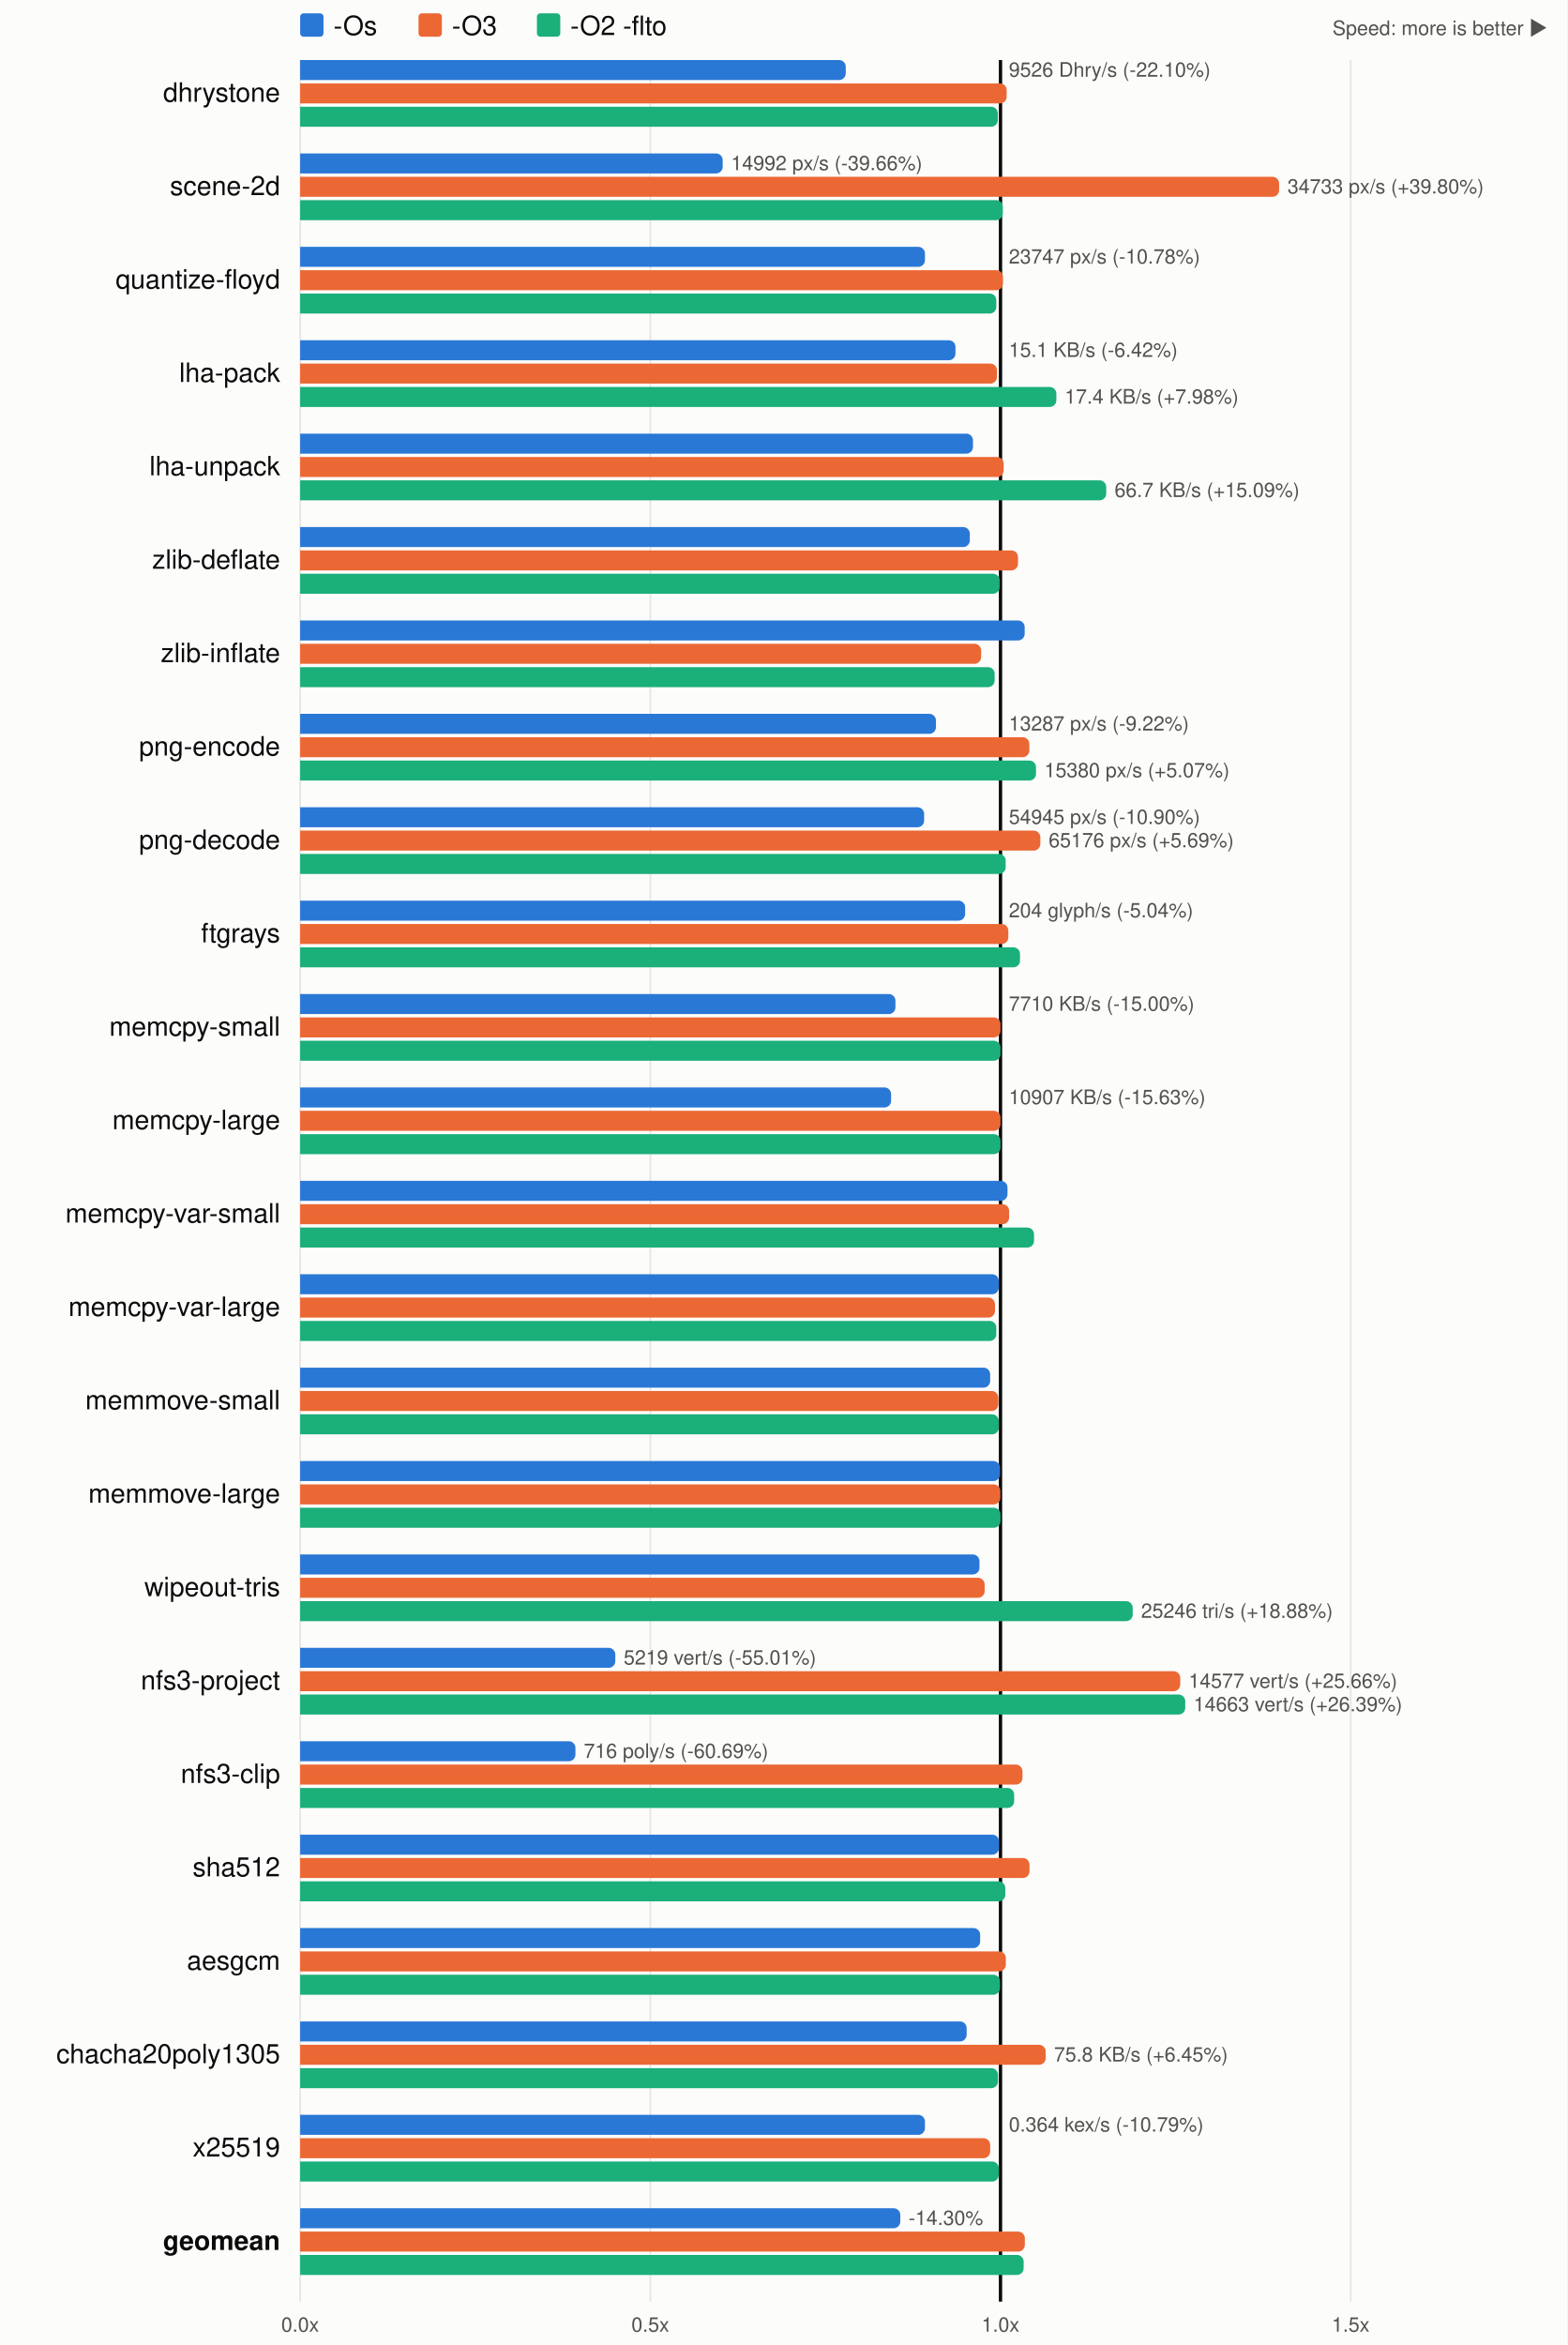
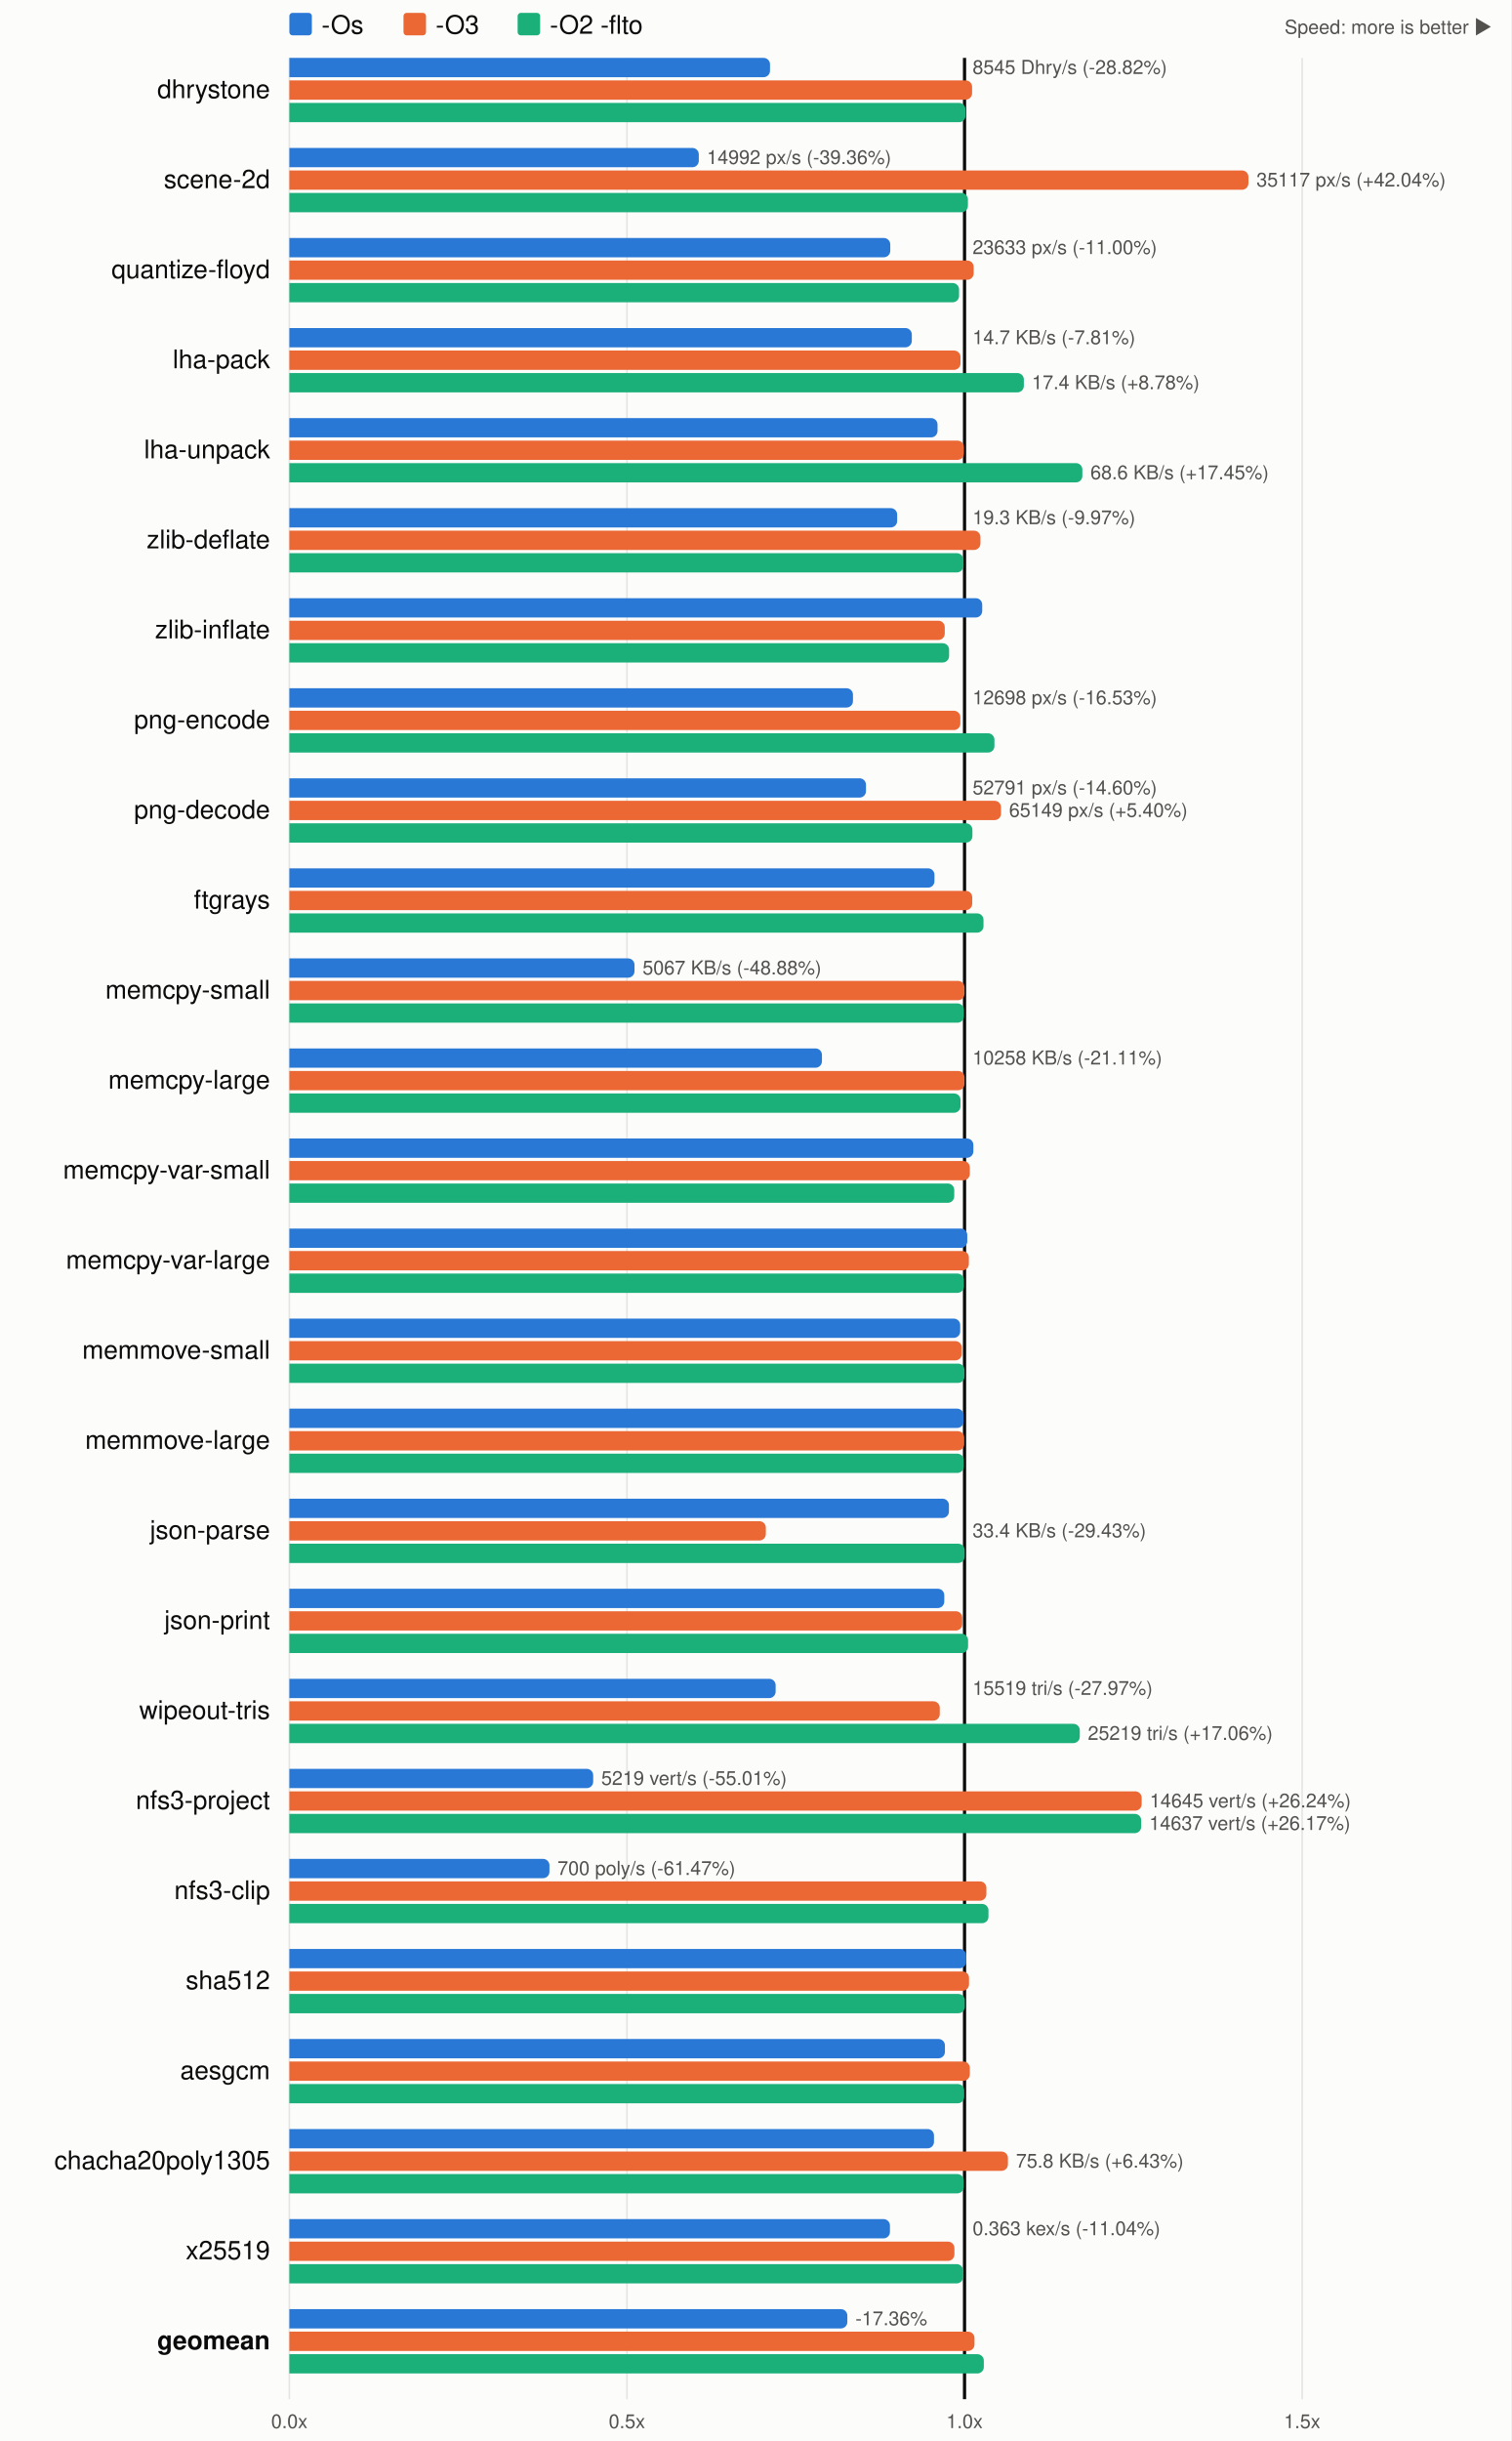
- <svg xmlns="http://www.w3.org/2000/svg" width="940" height="1406" viewBox="0 0 940 1406" role="img" aria-label="GCC 16.2-rc20 optimization levels on a 68030 with cache, speed relative to -O2">
+ <svg xmlns="http://www.w3.org/2000/svg" width="940" height="1518" viewBox="0 0 940 1518" role="img" aria-label="GCC 16.2-rc25 optimization levels on a 68030 with cache, speed relative to -O2">
  <style>.t{font-family:system-ui,-apple-system,'Segoe UI',Helvetica,Arial,sans-serif;font-size:12px;fill:#0b0b0b}.t.muted{fill:#52514e}.t.big{font-size:16px}.t.name{font-weight:600}.t.axis{fill:#52514e;font-size:12px}.grid{stroke:#e6e5e1;stroke-width:1}.ref{stroke:#0b0b0b;stroke-width:2}.bg{fill:#fcfcfb}.ring{stroke:#fcfcfb;stroke-width:2}.dot{fill:#0b0b0b}.s0{fill:#2a78d6}.k0{stroke:#2a78d6}.s1{fill:#eb6834}.k1{stroke:#eb6834}.s2{fill:#1baf7a}.k2{stroke:#1baf7a}@media(prefers-color-scheme:dark){.t{fill:#ffffff}.t.muted{fill:#c3c2b7}.t.axis{fill:#c3c2b7}.grid{stroke:#333331}.ref{stroke:#ffffff}.bg{fill:#1a1a19}.ring{stroke:#1a1a19}.dot{fill:#ffffff}.s0{fill:#3987e5}.k0{stroke:#3987e5}.s1{fill:#d95926}.k1{stroke:#d95926}.s2{fill:#199e70}.k2{stroke:#199e70}}</style>
-   <rect class="bg" width="940" height="1406" />
+   <rect class="bg" width="940" height="1518" />
  <text class="t muted" x="928" y="21" text-anchor="end">Speed: more is better ▶</text>
  <rect class="s0" x="180" y="8" width="14" height="14" rx="2" />
  <text class="t big" x="200" y="21">-Os</text>
  <rect class="s1" x="251" y="8" width="14" height="14" rx="2" />
  <text class="t big" x="271" y="21">-O3</text>
  <rect class="s2" x="322" y="8" width="14" height="14" rx="2" />
  <text class="t big" x="342" y="21">-O2 -flto</text>
-   <line class="grid" x1="180.0" y1="36" x2="180.0" y2="1380" />
-   <text class="t axis" x="180.0" y="1398" text-anchor="middle">0.0x</text>
-   <line class="grid" x1="390.0" y1="36" x2="390.0" y2="1380" />
-   <text class="t axis" x="390.0" y="1398" text-anchor="middle">0.5x</text>
-   <line class="ref" x1="600.0" y1="36" x2="600.0" y2="1380" />
-   <text class="t axis" x="600.0" y="1398" text-anchor="middle">1.0x</text>
-   <line class="grid" x1="810.0" y1="36" x2="810.0" y2="1380" />
-   <text class="t axis" x="810.0" y="1398" text-anchor="middle">1.5x</text>
+   <line class="grid" x1="180.0" y1="36" x2="180.0" y2="1492" />
+   <text class="t axis" x="180.0" y="1510" text-anchor="middle">0.0x</text>
+   <line class="grid" x1="390.0" y1="36" x2="390.0" y2="1492" />
+   <text class="t axis" x="390.0" y="1510" text-anchor="middle">0.5x</text>
+   <line class="ref" x1="600.0" y1="36" x2="600.0" y2="1492" />
+   <text class="t axis" x="600.0" y="1510" text-anchor="middle">1.0x</text>
+   <line class="grid" x1="810.0" y1="36" x2="810.0" y2="1492" />
+   <text class="t axis" x="810.0" y="1510" text-anchor="middle">1.5x</text>
  <text class="t big" x="168" y="61.0" text-anchor="end">dhrystone</text>
-   <path class="s0" d="M180,36 h323.2 a4,4 0 0 1 4,4 v4 a4,4 0 0 1 -4,4 h-323.2 z" />
-   <text class="t muted" x="605.0" y="46">9526 Dhry/s (-22.10%)</text>
-   <path class="s1" d="M180,50 h419.7 a4,4 0 0 1 4,4 v4 a4,4 0 0 1 -4,4 h-419.7 z" />
-   <path class="s2" d="M180,64 h414.4 a4,4 0 0 1 4,4 v4 a4,4 0 0 1 -4,4 h-414.4 z" />
+   <path class="s0" d="M180,36 h295.0 a4,4 0 0 1 4,4 v4 a4,4 0 0 1 -4,4 h-295.0 z" />
+   <text class="t muted" x="605.0" y="46">8545 Dhry/s (-28.82%)</text>
+   <path class="s1" d="M180,50 h420.7 a4,4 0 0 1 4,4 v4 a4,4 0 0 1 -4,4 h-420.7 z" />
+   <path class="s2" d="M180,64 h416.6 a4,4 0 0 1 4,4 v4 a4,4 0 0 1 -4,4 h-416.6 z" />
  <text class="t big" x="168" y="117.0" text-anchor="end">scene-2d</text>
-   <path class="s0" d="M180,92 h249.4 a4,4 0 0 1 4,4 v4 a4,4 0 0 1 -4,4 h-249.4 z" />
-   <text class="t muted" x="438.4" y="102">14992 px/s (-39.66%)</text>
-   <path class="s1" d="M180,106 h583.1 a4,4 0 0 1 4,4 v4 a4,4 0 0 1 -4,4 h-583.1 z" />
-   <text class="t muted" x="772.1" y="116">34733 px/s (+39.80%)</text>
-   <path class="s2" d="M180,120 h417.4 a4,4 0 0 1 4,4 v4 a4,4 0 0 1 -4,4 h-417.4 z" />
+   <path class="s0" d="M180,92 h250.7 a4,4 0 0 1 4,4 v4 a4,4 0 0 1 -4,4 h-250.7 z" />
+   <text class="t muted" x="439.7" y="102">14992 px/s (-39.36%)</text>
+   <path class="s1" d="M180,106 h592.6 a4,4 0 0 1 4,4 v4 a4,4 0 0 1 -4,4 h-592.6 z" />
+   <text class="t muted" x="781.6" y="116">35117 px/s (+42.04%)</text>
+   <path class="s2" d="M180,120 h418.1 a4,4 0 0 1 4,4 v4 a4,4 0 0 1 -4,4 h-418.1 z" />
  <text class="t big" x="168" y="173.0" text-anchor="end">quantize-floyd</text>
-   <path class="s0" d="M180,148 h370.7 a4,4 0 0 1 4,4 v4 a4,4 0 0 1 -4,4 h-370.7 z" />
-   <text class="t muted" x="605.0" y="158">23747 px/s (-10.78%)</text>
-   <path class="s1" d="M180,162 h417.5 a4,4 0 0 1 4,4 v4 a4,4 0 0 1 -4,4 h-417.5 z" />
-   <path class="s2" d="M180,176 h413.5 a4,4 0 0 1 4,4 v4 a4,4 0 0 1 -4,4 h-413.5 z" />
+   <path class="s0" d="M180,148 h369.8 a4,4 0 0 1 4,4 v4 a4,4 0 0 1 -4,4 h-369.8 z" />
+   <text class="t muted" x="605.0" y="158">23633 px/s (-11.00%)</text>
+   <path class="s1" d="M180,162 h421.7 a4,4 0 0 1 4,4 v4 a4,4 0 0 1 -4,4 h-421.7 z" />
+   <path class="s2" d="M180,176 h412.6 a4,4 0 0 1 4,4 v4 a4,4 0 0 1 -4,4 h-412.6 z" />
  <text class="t big" x="168" y="229.0" text-anchor="end">lha-pack</text>
-   <path class="s0" d="M180,204 h389.0 a4,4 0 0 1 4,4 v4 a4,4 0 0 1 -4,4 h-389.0 z" />
-   <text class="t muted" x="605.0" y="214">15.1 KB/s (-6.42%)</text>
-   <path class="s1" d="M180,218 h413.9 a4,4 0 0 1 4,4 v4 a4,4 0 0 1 -4,4 h-413.9 z" />
-   <path class="s2" d="M180,232 h449.5 a4,4 0 0 1 4,4 v4 a4,4 0 0 1 -4,4 h-449.5 z" />
-   <text class="t muted" x="638.5" y="242">17.4 KB/s (+7.98%)</text>
+   <path class="s0" d="M180,204 h383.2 a4,4 0 0 1 4,4 v4 a4,4 0 0 1 -4,4 h-383.2 z" />
+   <text class="t muted" x="605.0" y="214">14.7 KB/s (-7.81%)</text>
+   <path class="s1" d="M180,218 h413.5 a4,4 0 0 1 4,4 v4 a4,4 0 0 1 -4,4 h-413.5 z" />
+   <path class="s2" d="M180,232 h452.9 a4,4 0 0 1 4,4 v4 a4,4 0 0 1 -4,4 h-452.9 z" />
+   <text class="t muted" x="641.9" y="242">17.4 KB/s (+8.78%)</text>
  <text class="t big" x="168" y="285.0" text-anchor="end">lha-unpack</text>
-   <path class="s0" d="M180,260 h399.5 a4,4 0 0 1 4,4 v4 a4,4 0 0 1 -4,4 h-399.5 z" />
-   <path class="s1" d="M180,274 h417.9 a4,4 0 0 1 4,4 v4 a4,4 0 0 1 -4,4 h-417.9 z" />
-   <path class="s2" d="M180,288 h479.4 a4,4 0 0 1 4,4 v4 a4,4 0 0 1 -4,4 h-479.4 z" />
-   <text class="t muted" x="668.4" y="298">66.7 KB/s (+15.09%)</text>
+   <path class="s0" d="M180,260 h399.2 a4,4 0 0 1 4,4 v4 a4,4 0 0 1 -4,4 h-399.2 z" />
+   <path class="s1" d="M180,274 h415.6 a4,4 0 0 1 4,4 v4 a4,4 0 0 1 -4,4 h-415.6 z" />
+   <path class="s2" d="M180,288 h489.3 a4,4 0 0 1 4,4 v4 a4,4 0 0 1 -4,4 h-489.3 z" />
+   <text class="t muted" x="678.3" y="298">68.6 KB/s (+17.45%)</text>
  <text class="t big" x="168" y="341.0" text-anchor="end">zlib-deflate</text>
-   <path class="s0" d="M180,316 h397.6 a4,4 0 0 1 4,4 v4 a4,4 0 0 1 -4,4 h-397.6 z" />
-   <path class="s1" d="M180,330 h426.5 a4,4 0 0 1 4,4 v4 a4,4 0 0 1 -4,4 h-426.5 z" />
-   <path class="s2" d="M180,344 h415.5 a4,4 0 0 1 4,4 v4 a4,4 0 0 1 -4,4 h-415.5 z" />
+   <path class="s0" d="M180,316 h374.1 a4,4 0 0 1 4,4 v4 a4,4 0 0 1 -4,4 h-374.1 z" />
+   <text class="t muted" x="605.0" y="326">19.3 KB/s (-9.97%)</text>
+   <path class="s1" d="M180,330 h425.9 a4,4 0 0 1 4,4 v4 a4,4 0 0 1 -4,4 h-425.9 z" />
+   <path class="s2" d="M180,344 h415.2 a4,4 0 0 1 4,4 v4 a4,4 0 0 1 -4,4 h-415.2 z" />
  <text class="t big" x="168" y="397.0" text-anchor="end">zlib-inflate</text>
-   <path class="s0" d="M180,372 h430.5 a4,4 0 0 1 4,4 v4 a4,4 0 0 1 -4,4 h-430.5 z" />
-   <path class="s1" d="M180,386 h404.4 a4,4 0 0 1 4,4 v4 a4,4 0 0 1 -4,4 h-404.4 z" />
-   <path class="s2" d="M180,400 h412.5 a4,4 0 0 1 4,4 v4 a4,4 0 0 1 -4,4 h-412.5 z" />
+   <path class="s0" d="M180,372 h427.0 a4,4 0 0 1 4,4 v4 a4,4 0 0 1 -4,4 h-427.0 z" />
+   <path class="s1" d="M180,386 h403.7 a4,4 0 0 1 4,4 v4 a4,4 0 0 1 -4,4 h-403.7 z" />
+   <path class="s2" d="M180,400 h406.4 a4,4 0 0 1 4,4 v4 a4,4 0 0 1 -4,4 h-406.4 z" />
  <text class="t big" x="168" y="453.0" text-anchor="end">png-encode</text>
-   <path class="s0" d="M180,428 h377.3 a4,4 0 0 1 4,4 v4 a4,4 0 0 1 -4,4 h-377.3 z" />
-   <text class="t muted" x="605.0" y="438">13287 px/s (-9.22%)</text>
-   <path class="s1" d="M180,442 h433.3 a4,4 0 0 1 4,4 v4 a4,4 0 0 1 -4,4 h-433.3 z" />
-   <path class="s2" d="M180,456 h437.3 a4,4 0 0 1 4,4 v4 a4,4 0 0 1 -4,4 h-437.3 z" />
-   <text class="t muted" x="626.3" y="466">15380 px/s (+5.07%)</text>
+   <path class="s0" d="M180,428 h346.6 a4,4 0 0 1 4,4 v4 a4,4 0 0 1 -4,4 h-346.6 z" />
+   <text class="t muted" x="605.0" y="438">12698 px/s (-16.53%)</text>
+   <path class="s1" d="M180,442 h413.4 a4,4 0 0 1 4,4 v4 a4,4 0 0 1 -4,4 h-413.4 z" />
+   <path class="s2" d="M180,456 h434.6 a4,4 0 0 1 4,4 v4 a4,4 0 0 1 -4,4 h-434.6 z" />
  <text class="t big" x="168" y="509.0" text-anchor="end">png-decode</text>
-   <path class="s0" d="M180,484 h370.2 a4,4 0 0 1 4,4 v4 a4,4 0 0 1 -4,4 h-370.2 z" />
-   <text class="t muted" x="605.0" y="494">54945 px/s (-10.90%)</text>
-   <path class="s1" d="M180,498 h439.9 a4,4 0 0 1 4,4 v4 a4,4 0 0 1 -4,4 h-439.9 z" />
-   <text class="t muted" x="628.9" y="508">65176 px/s (+5.69%)</text>
-   <path class="s2" d="M180,512 h419.1 a4,4 0 0 1 4,4 v4 a4,4 0 0 1 -4,4 h-419.1 z" />
+   <path class="s0" d="M180,484 h354.7 a4,4 0 0 1 4,4 v4 a4,4 0 0 1 -4,4 h-354.7 z" />
+   <text class="t muted" x="605.0" y="494">52791 px/s (-14.60%)</text>
+   <path class="s1" d="M180,498 h438.7 a4,4 0 0 1 4,4 v4 a4,4 0 0 1 -4,4 h-438.7 z" />
+   <text class="t muted" x="627.7" y="508">65149 px/s (+5.40%)</text>
+   <path class="s2" d="M180,512 h420.9 a4,4 0 0 1 4,4 v4 a4,4 0 0 1 -4,4 h-420.9 z" />
  <text class="t big" x="168" y="565.0" text-anchor="end">ftgrays</text>
-   <path class="s0" d="M180,540 h394.8 a4,4 0 0 1 4,4 v4 a4,4 0 0 1 -4,4 h-394.8 z" />
-   <text class="t muted" x="605.0" y="550">204 glyph/s (-5.04%)</text>
-   <path class="s1" d="M180,554 h420.7 a4,4 0 0 1 4,4 v4 a4,4 0 0 1 -4,4 h-420.7 z" />
-   <path class="s2" d="M180,568 h427.7 a4,4 0 0 1 4,4 v4 a4,4 0 0 1 -4,4 h-427.7 z" />
+   <path class="s0" d="M180,540 h397.3 a4,4 0 0 1 4,4 v4 a4,4 0 0 1 -4,4 h-397.3 z" />
+   <path class="s1" d="M180,554 h420.8 a4,4 0 0 1 4,4 v4 a4,4 0 0 1 -4,4 h-420.8 z" />
+   <path class="s2" d="M180,568 h427.8 a4,4 0 0 1 4,4 v4 a4,4 0 0 1 -4,4 h-427.8 z" />
  <text class="t big" x="168" y="621.0" text-anchor="end">memcpy-small</text>
-   <path class="s0" d="M180,596 h353.0 a4,4 0 0 1 4,4 v4 a4,4 0 0 1 -4,4 h-353.0 z" />
-   <text class="t muted" x="605.0" y="606">7710 KB/s (-15.00%)</text>
+   <path class="s0" d="M180,596 h210.7 a4,4 0 0 1 4,4 v4 a4,4 0 0 1 -4,4 h-210.7 z" />
+   <text class="t muted" x="399.7" y="606">5067 KB/s (-48.88%)</text>
  <path class="s1" d="M180,610 h416.0 a4,4 0 0 1 4,4 v4 a4,4 0 0 1 -4,4 h-416.0 z" />
-   <path class="s2" d="M180,624 h416.0 a4,4 0 0 1 4,4 v4 a4,4 0 0 1 -4,4 h-416.0 z" />
+   <path class="s2" d="M180,624 h415.6 a4,4 0 0 1 4,4 v4 a4,4 0 0 1 -4,4 h-415.6 z" />
  <text class="t big" x="168" y="677.0" text-anchor="end">memcpy-large</text>
-   <path class="s0" d="M180,652 h350.4 a4,4 0 0 1 4,4 v4 a4,4 0 0 1 -4,4 h-350.4 z" />
-   <text class="t muted" x="605.0" y="662">10907 KB/s (-15.63%)</text>
+   <path class="s0" d="M180,652 h327.3 a4,4 0 0 1 4,4 v4 a4,4 0 0 1 -4,4 h-327.3 z" />
+   <text class="t muted" x="605.0" y="662">10258 KB/s (-21.11%)</text>
  <path class="s1" d="M180,666 h416.0 a4,4 0 0 1 4,4 v4 a4,4 0 0 1 -4,4 h-416.0 z" />
-   <path class="s2" d="M180,680 h416.0 a4,4 0 0 1 4,4 v4 a4,4 0 0 1 -4,4 h-416.0 z" />
+   <path class="s2" d="M180,680 h413.5 a4,4 0 0 1 4,4 v4 a4,4 0 0 1 -4,4 h-413.5 z" />
  <text class="t big" x="168" y="733.0" text-anchor="end">memcpy-var-small</text>
-   <path class="s0" d="M180,708 h420.2 a4,4 0 0 1 4,4 v4 a4,4 0 0 1 -4,4 h-420.2 z" />
-   <path class="s1" d="M180,722 h421.2 a4,4 0 0 1 4,4 v4 a4,4 0 0 1 -4,4 h-421.2 z" />
-   <path class="s2" d="M180,736 h436.1 a4,4 0 0 1 4,4 v4 a4,4 0 0 1 -4,4 h-436.1 z" />
+   <path class="s0" d="M180,708 h421.5 a4,4 0 0 1 4,4 v4 a4,4 0 0 1 -4,4 h-421.5 z" />
+   <path class="s1" d="M180,722 h419.3 a4,4 0 0 1 4,4 v4 a4,4 0 0 1 -4,4 h-419.3 z" />
+   <path class="s2" d="M180,736 h409.6 a4,4 0 0 1 4,4 v4 a4,4 0 0 1 -4,4 h-409.6 z" />
  <text class="t big" x="168" y="789.0" text-anchor="end">memcpy-var-large</text>
-   <path class="s0" d="M180,764 h415.0 a4,4 0 0 1 4,4 v4 a4,4 0 0 1 -4,4 h-415.0 z" />
-   <path class="s1" d="M180,778 h412.7 a4,4 0 0 1 4,4 v4 a4,4 0 0 1 -4,4 h-412.7 z" />
-   <path class="s2" d="M180,792 h413.5 a4,4 0 0 1 4,4 v4 a4,4 0 0 1 -4,4 h-413.5 z" />
+   <path class="s0" d="M180,764 h417.7 a4,4 0 0 1 4,4 v4 a4,4 0 0 1 -4,4 h-417.7 z" />
+   <path class="s1" d="M180,778 h418.7 a4,4 0 0 1 4,4 v4 a4,4 0 0 1 -4,4 h-418.7 z" />
+   <path class="s2" d="M180,792 h415.6 a4,4 0 0 1 4,4 v4 a4,4 0 0 1 -4,4 h-415.6 z" />
  <text class="t big" x="168" y="845.0" text-anchor="end">memmove-small</text>
-   <path class="s0" d="M180,820 h409.8 a4,4 0 0 1 4,4 v4 a4,4 0 0 1 -4,4 h-409.8 z" />
-   <path class="s1" d="M180,834 h414.7 a4,4 0 0 1 4,4 v4 a4,4 0 0 1 -4,4 h-414.7 z" />
-   <path class="s2" d="M180,848 h415.0 a4,4 0 0 1 4,4 v4 a4,4 0 0 1 -4,4 h-415.0 z" />
+   <path class="s0" d="M180,820 h413.3 a4,4 0 0 1 4,4 v4 a4,4 0 0 1 -4,4 h-413.3 z" />
+   <path class="s1" d="M180,834 h414.3 a4,4 0 0 1 4,4 v4 a4,4 0 0 1 -4,4 h-414.3 z" />
+   <path class="s2" d="M180,848 h416.0 a4,4 0 0 1 4,4 v4 a4,4 0 0 1 -4,4 h-416.0 z" />
  <text class="t big" x="168" y="901.0" text-anchor="end">memmove-large</text>
-   <path class="s0" d="M180,876 h415.7 a4,4 0 0 1 4,4 v4 a4,4 0 0 1 -4,4 h-415.7 z" />
-   <path class="s1" d="M180,890 h415.9 a4,4 0 0 1 4,4 v4 a4,4 0 0 1 -4,4 h-415.9 z" />
-   <path class="s2" d="M180,904 h416.0 a4,4 0 0 1 4,4 v4 a4,4 0 0 1 -4,4 h-416.0 z" />
-   <text class="t big" x="168" y="957.0" text-anchor="end">wipeout-tris</text>
-   <path class="s0" d="M180,932 h403.4 a4,4 0 0 1 4,4 v4 a4,4 0 0 1 -4,4 h-403.4 z" />
-   <path class="s1" d="M180,946 h406.5 a4,4 0 0 1 4,4 v4 a4,4 0 0 1 -4,4 h-406.5 z" />
-   <path class="s2" d="M180,960 h495.3 a4,4 0 0 1 4,4 v4 a4,4 0 0 1 -4,4 h-495.3 z" />
-   <text class="t muted" x="684.3" y="970">25246 tri/s (+18.88%)</text>
-   <text class="t big" x="168" y="1013.0" text-anchor="end">nfs3-project</text>
-   <path class="s0" d="M180,988 h185.0 a4,4 0 0 1 4,4 v4 a4,4 0 0 1 -4,4 h-185.0 z" />
-   <text class="t muted" x="374.0" y="998">5219 vert/s (-55.01%)</text>
-   <path class="s1" d="M180,1002 h523.8 a4,4 0 0 1 4,4 v4 a4,4 0 0 1 -4,4 h-523.8 z" />
-   <text class="t muted" x="712.8" y="1012">14577 vert/s (+25.66%)</text>
-   <path class="s2" d="M180,1016 h526.8 a4,4 0 0 1 4,4 v4 a4,4 0 0 1 -4,4 h-526.8 z" />
-   <text class="t muted" x="715.8" y="1026">14663 vert/s (+26.39%)</text>
-   <text class="t big" x="168" y="1069.0" text-anchor="end">nfs3-clip</text>
-   <path class="s0" d="M180,1044 h161.1 a4,4 0 0 1 4,4 v4 a4,4 0 0 1 -4,4 h-161.1 z" />
-   <text class="t muted" x="350.1" y="1054">716 poly/s (-60.69%)</text>
-   <path class="s1" d="M180,1058 h429.2 a4,4 0 0 1 4,4 v4 a4,4 0 0 1 -4,4 h-429.2 z" />
-   <path class="s2" d="M180,1072 h424.2 a4,4 0 0 1 4,4 v4 a4,4 0 0 1 -4,4 h-424.2 z" />
-   <text class="t big" x="168" y="1125.0" text-anchor="end">sha512</text>
-   <path class="s0" d="M180,1100 h415.1 a4,4 0 0 1 4,4 v4 a4,4 0 0 1 -4,4 h-415.1 z" />
-   <path class="s1" d="M180,1114 h433.4 a4,4 0 0 1 4,4 v4 a4,4 0 0 1 -4,4 h-433.4 z" />
-   <path class="s2" d="M180,1128 h418.9 a4,4 0 0 1 4,4 v4 a4,4 0 0 1 -4,4 h-418.9 z" />
-   <text class="t big" x="168" y="1181.0" text-anchor="end">aesgcm</text>
-   <path class="s0" d="M180,1156 h403.8 a4,4 0 0 1 4,4 v4 a4,4 0 0 1 -4,4 h-403.8 z" />
-   <path class="s1" d="M180,1170 h419.2 a4,4 0 0 1 4,4 v4 a4,4 0 0 1 -4,4 h-419.2 z" />
-   <path class="s2" d="M180,1184 h415.7 a4,4 0 0 1 4,4 v4 a4,4 0 0 1 -4,4 h-415.7 z" />
-   <text class="t big" x="168" y="1237.0" text-anchor="end">chacha20poly1305</text>
-   <path class="s0" d="M180,1212 h395.7 a4,4 0 0 1 4,4 v4 a4,4 0 0 1 -4,4 h-395.7 z" />
-   <path class="s1" d="M180,1226 h443.1 a4,4 0 0 1 4,4 v4 a4,4 0 0 1 -4,4 h-443.1 z" />
-   <text class="t muted" x="632.1" y="1236">75.8 KB/s (+6.45%)</text>
-   <path class="s2" d="M180,1240 h414.5 a4,4 0 0 1 4,4 v4 a4,4 0 0 1 -4,4 h-414.5 z" />
-   <text class="t big" x="168" y="1293.0" text-anchor="end">x25519</text>
-   <path class="s0" d="M180,1268 h370.7 a4,4 0 0 1 4,4 v4 a4,4 0 0 1 -4,4 h-370.7 z" />
-   <text class="t muted" x="605.0" y="1278">0.364 kex/s (-10.79%)</text>
-   <path class="s1" d="M180,1282 h409.8 a4,4 0 0 1 4,4 v4 a4,4 0 0 1 -4,4 h-409.8 z" />
-   <path class="s2" d="M180,1296 h415.0 a4,4 0 0 1 4,4 v4 a4,4 0 0 1 -4,4 h-415.0 z" />
-   <text class="t big name" x="168" y="1349.0" text-anchor="end">geomean</text>
-   <path class="s0" d="M180,1324 h355.9 a4,4 0 0 1 4,4 v4 a4,4 0 0 1 -4,4 h-355.9 z" />
-   <text class="t muted" x="544.9" y="1334">-14.30%</text>
-   <path class="s1" d="M180,1338 h430.6 a4,4 0 0 1 4,4 v4 a4,4 0 0 1 -4,4 h-430.6 z" />
-   <path class="s2" d="M180,1352 h429.9 a4,4 0 0 1 4,4 v4 a4,4 0 0 1 -4,4 h-429.9 z" />
+   <path class="s0" d="M180,876 h415.4 a4,4 0 0 1 4,4 v4 a4,4 0 0 1 -4,4 h-415.4 z" />
+   <path class="s1" d="M180,890 h415.8 a4,4 0 0 1 4,4 v4 a4,4 0 0 1 -4,4 h-415.8 z" />
+   <path class="s2" d="M180,904 h415.5 a4,4 0 0 1 4,4 v4 a4,4 0 0 1 -4,4 h-415.5 z" />
+   <text class="t big" x="168" y="957.0" text-anchor="end">json-parse</text>
+   <path class="s0" d="M180,932 h406.3 a4,4 0 0 1 4,4 v4 a4,4 0 0 1 -4,4 h-406.3 z" />
+   <path class="s1" d="M180,946 h292.4 a4,4 0 0 1 4,4 v4 a4,4 0 0 1 -4,4 h-292.4 z" />
+   <text class="t muted" x="605.0" y="956">33.4 KB/s (-29.43%)</text>
+   <path class="s2" d="M180,960 h416.1 a4,4 0 0 1 4,4 v4 a4,4 0 0 1 -4,4 h-416.1 z" />
+   <text class="t big" x="168" y="1013.0" text-anchor="end">json-print</text>
+   <path class="s0" d="M180,988 h403.4 a4,4 0 0 1 4,4 v4 a4,4 0 0 1 -4,4 h-403.4 z" />
+   <path class="s1" d="M180,1002 h414.6 a4,4 0 0 1 4,4 v4 a4,4 0 0 1 -4,4 h-414.6 z" />
+   <path class="s2" d="M180,1016 h418.2 a4,4 0 0 1 4,4 v4 a4,4 0 0 1 -4,4 h-418.2 z" />
+   <text class="t big" x="168" y="1069.0" text-anchor="end">wipeout-tris</text>
+   <path class="s0" d="M180,1044 h298.5 a4,4 0 0 1 4,4 v4 a4,4 0 0 1 -4,4 h-298.5 z" />
+   <text class="t muted" x="605.0" y="1054">15519 tri/s (-27.97%)</text>
+   <path class="s1" d="M180,1058 h400.6 a4,4 0 0 1 4,4 v4 a4,4 0 0 1 -4,4 h-400.6 z" />
+   <path class="s2" d="M180,1072 h487.7 a4,4 0 0 1 4,4 v4 a4,4 0 0 1 -4,4 h-487.7 z" />
+   <text class="t muted" x="676.7" y="1082">25219 tri/s (+17.06%)</text>
+   <text class="t big" x="168" y="1125.0" text-anchor="end">nfs3-project</text>
+   <path class="s0" d="M180,1100 h185.0 a4,4 0 0 1 4,4 v4 a4,4 0 0 1 -4,4 h-185.0 z" />
+   <text class="t muted" x="374.0" y="1110">5219 vert/s (-55.01%)</text>
+   <path class="s1" d="M180,1114 h526.2 a4,4 0 0 1 4,4 v4 a4,4 0 0 1 -4,4 h-526.2 z" />
+   <text class="t muted" x="715.2" y="1124">14645 vert/s (+26.24%)</text>
+   <path class="s2" d="M180,1128 h525.9 a4,4 0 0 1 4,4 v4 a4,4 0 0 1 -4,4 h-525.9 z" />
+   <text class="t muted" x="714.9" y="1138">14637 vert/s (+26.17%)</text>
+   <text class="t big" x="168" y="1181.0" text-anchor="end">nfs3-clip</text>
+   <path class="s0" d="M180,1156 h157.8 a4,4 0 0 1 4,4 v4 a4,4 0 0 1 -4,4 h-157.8 z" />
+   <text class="t muted" x="346.8" y="1166">700 poly/s (-61.47%)</text>
+   <path class="s1" d="M180,1170 h429.6 a4,4 0 0 1 4,4 v4 a4,4 0 0 1 -4,4 h-429.6 z" />
+   <path class="s2" d="M180,1184 h430.9 a4,4 0 0 1 4,4 v4 a4,4 0 0 1 -4,4 h-430.9 z" />
+   <text class="t big" x="168" y="1237.0" text-anchor="end">sha512</text>
+   <path class="s0" d="M180,1212 h417.0 a4,4 0 0 1 4,4 v4 a4,4 0 0 1 -4,4 h-417.0 z" />
+   <path class="s1" d="M180,1226 h418.8 a4,4 0 0 1 4,4 v4 a4,4 0 0 1 -4,4 h-418.8 z" />
+   <path class="s2" d="M180,1240 h416.2 a4,4 0 0 1 4,4 v4 a4,4 0 0 1 -4,4 h-416.2 z" />
+   <text class="t big" x="168" y="1293.0" text-anchor="end">aesgcm</text>
+   <path class="s0" d="M180,1268 h403.8 a4,4 0 0 1 4,4 v4 a4,4 0 0 1 -4,4 h-403.8 z" />
+   <path class="s1" d="M180,1282 h419.3 a4,4 0 0 1 4,4 v4 a4,4 0 0 1 -4,4 h-419.3 z" />
+   <path class="s2" d="M180,1296 h415.8 a4,4 0 0 1 4,4 v4 a4,4 0 0 1 -4,4 h-415.8 z" />
+   <text class="t big" x="168" y="1349.0" text-anchor="end">chacha20poly1305</text>
+   <path class="s0" d="M180,1324 h397.0 a4,4 0 0 1 4,4 v4 a4,4 0 0 1 -4,4 h-397.0 z" />
+   <path class="s1" d="M180,1338 h443.0 a4,4 0 0 1 4,4 v4 a4,4 0 0 1 -4,4 h-443.0 z" />
+   <text class="t muted" x="632.0" y="1348">75.8 KB/s (+6.43%)</text>
+   <path class="s2" d="M180,1352 h415.5 a4,4 0 0 1 4,4 v4 a4,4 0 0 1 -4,4 h-415.5 z" />
+   <text class="t big" x="168" y="1405.0" text-anchor="end">x25519</text>
+   <path class="s0" d="M180,1380 h369.6 a4,4 0 0 1 4,4 v4 a4,4 0 0 1 -4,4 h-369.6 z" />
+   <text class="t muted" x="605.0" y="1390">0.363 kex/s (-11.04%)</text>
+   <path class="s1" d="M180,1394 h409.7 a4,4 0 0 1 4,4 v4 a4,4 0 0 1 -4,4 h-409.7 z" />
+   <path class="s2" d="M180,1408 h415.1 a4,4 0 0 1 4,4 v4 a4,4 0 0 1 -4,4 h-415.1 z" />
+   <text class="t big name" x="168" y="1461.0" text-anchor="end">geomean</text>
+   <path class="s0" d="M180,1436 h343.1 a4,4 0 0 1 4,4 v4 a4,4 0 0 1 -4,4 h-343.1 z" />
+   <text class="t muted" x="532.1" y="1446">-17.36%</text>
+   <path class="s1" d="M180,1450 h422.2 a4,4 0 0 1 4,4 v4 a4,4 0 0 1 -4,4 h-422.2 z" />
+   <path class="s2" d="M180,1464 h428.0 a4,4 0 0 1 4,4 v4 a4,4 0 0 1 -4,4 h-428.0 z" />
</svg>
